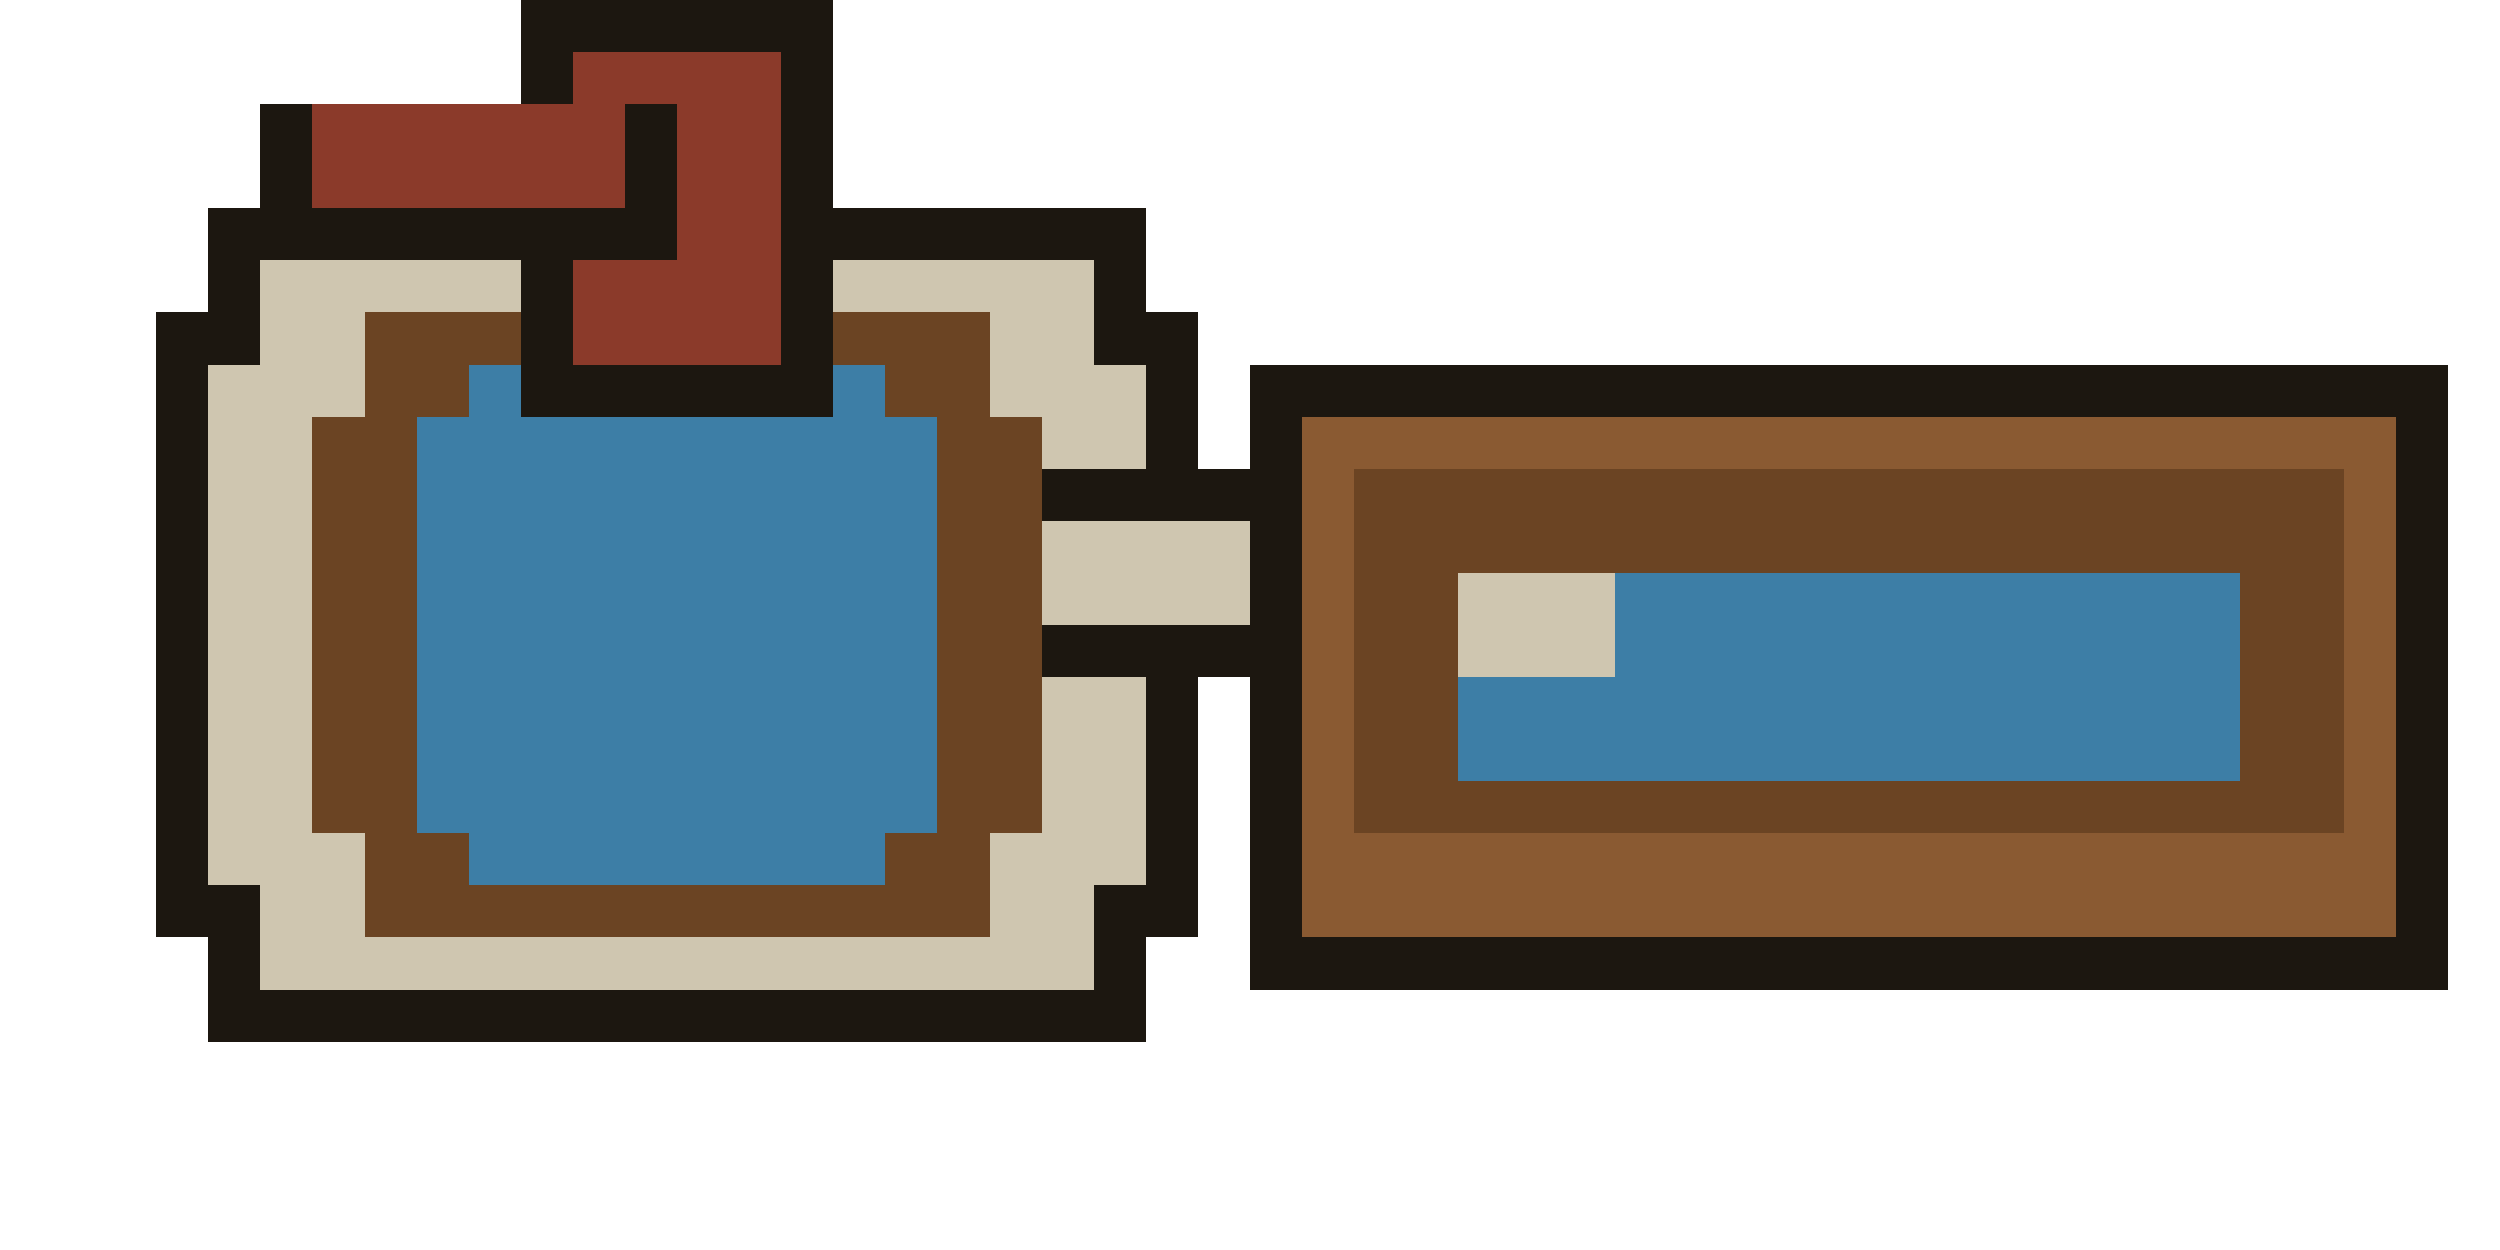
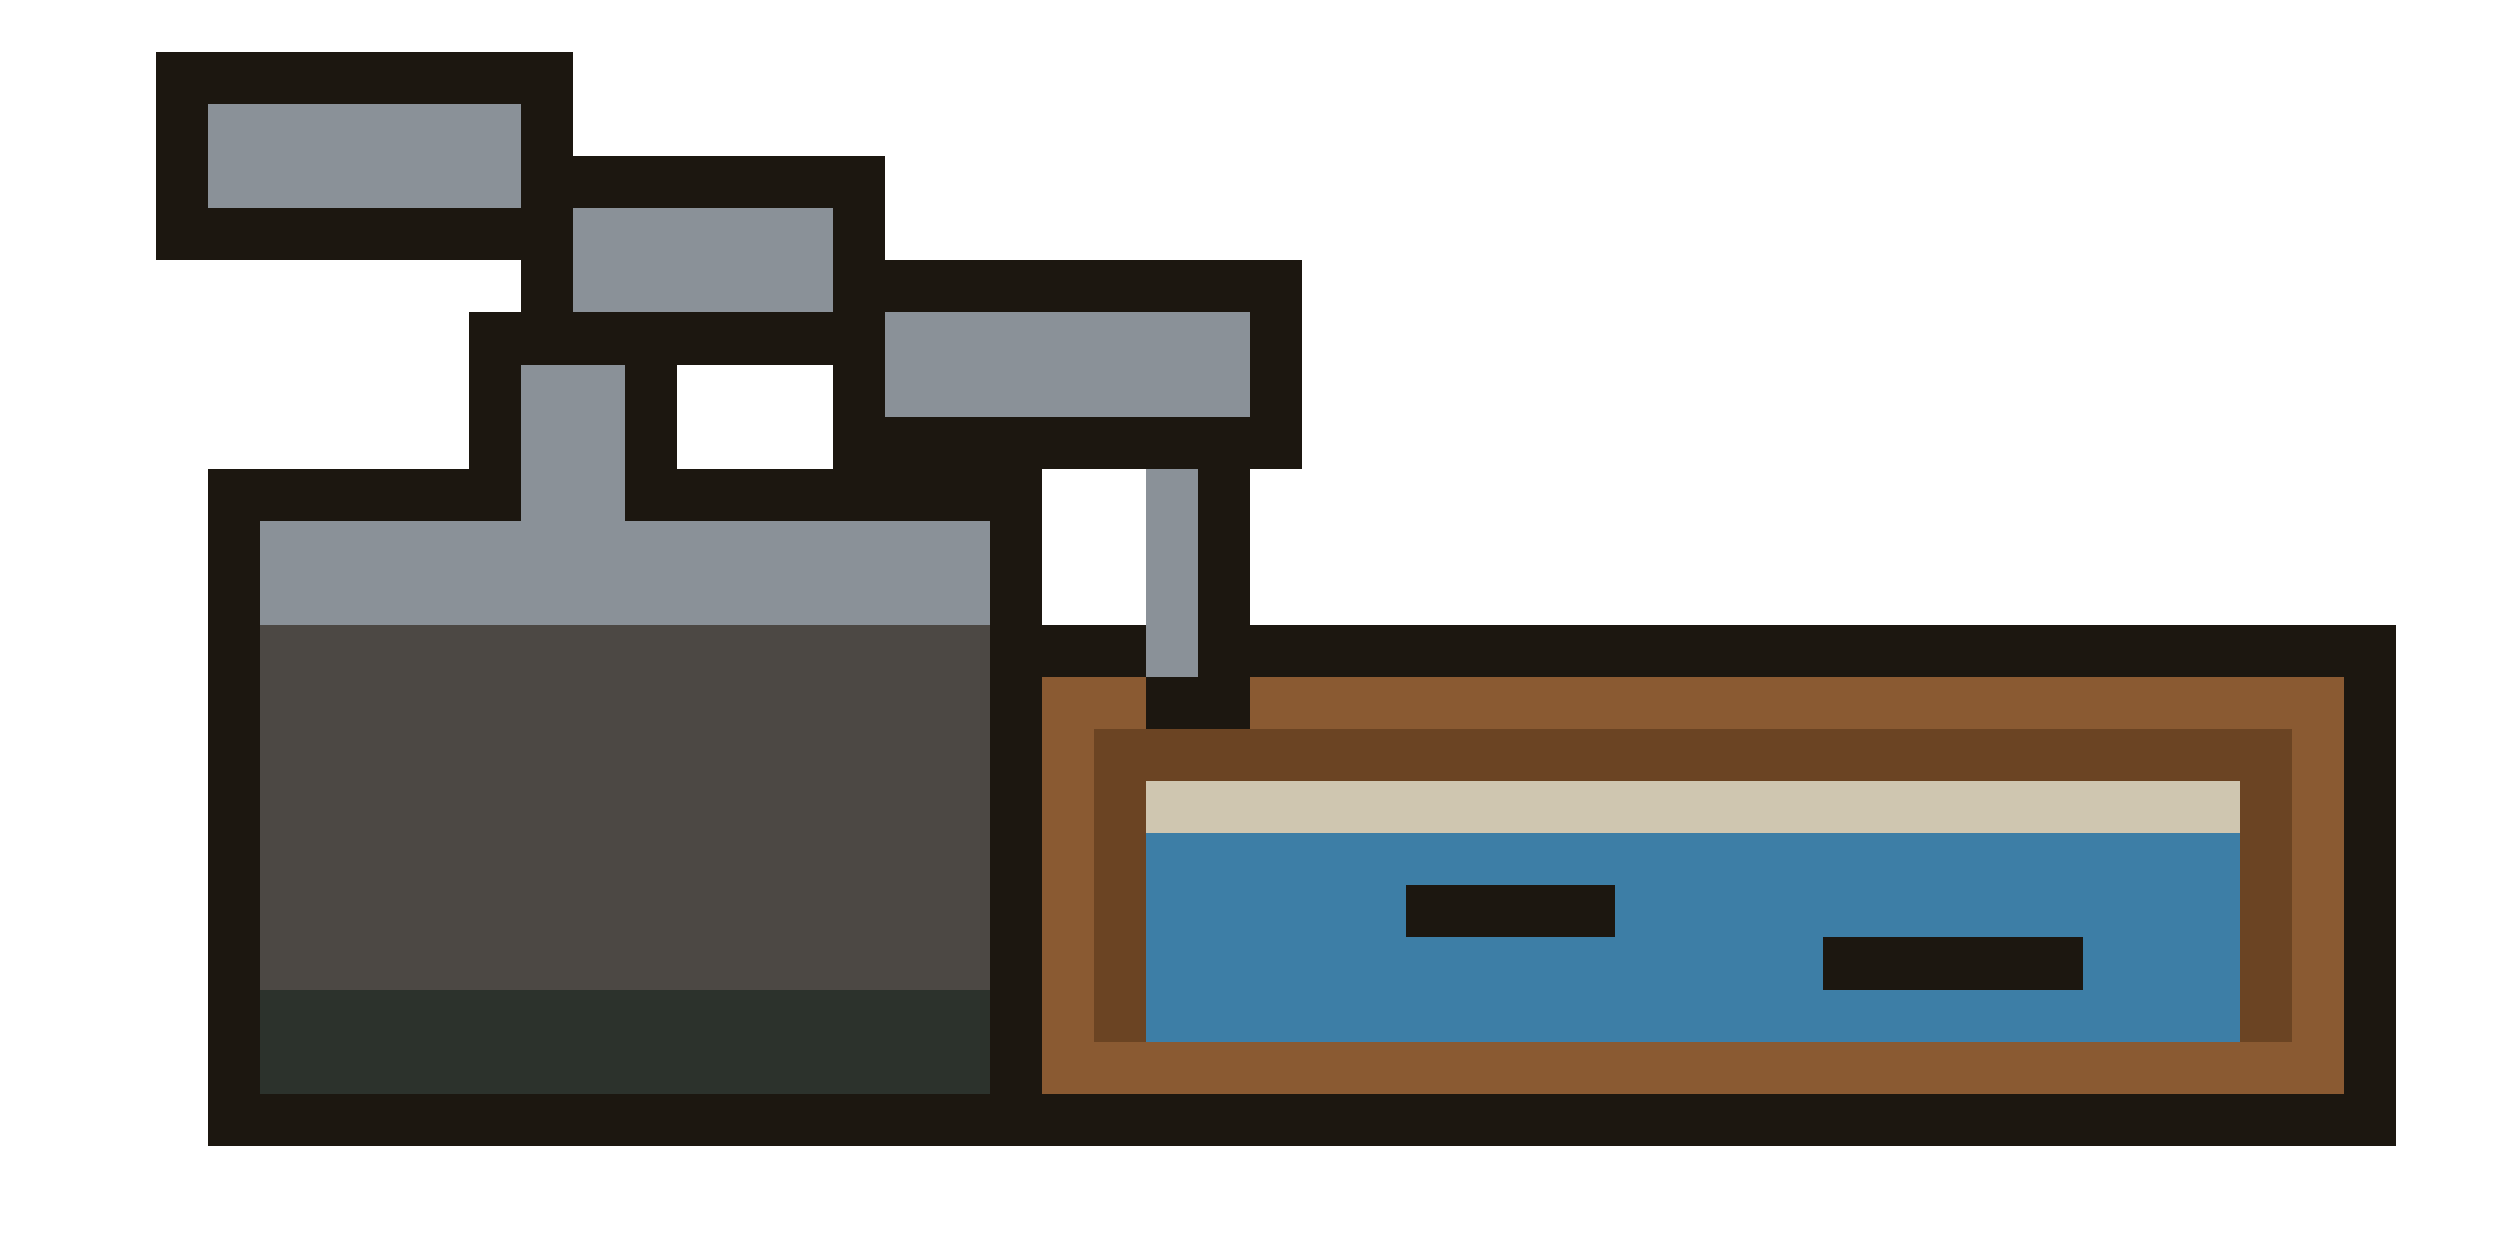
<svg xmlns="http://www.w3.org/2000/svg" viewBox="0 0 48 24" fill="none" shape-rendering="crispEdges">
-   <rect fill="#1c1710" x="4" y="4" width="18" height="16" />
-   <rect fill="#1c1710" x="3" y="6" width="20" height="12" />
-   <rect fill="#cfc6b0" x="5" y="5" width="16" height="14" />
-   <rect fill="#cfc6b0" x="4" y="7" width="18" height="10" />
-   <rect fill="#6b4423" x="7" y="6" width="12" height="12" />
-   <rect fill="#6b4423" x="6" y="8" width="14" height="8" />
-   <rect fill="#3d7ea6" x="8" y="8" width="10" height="8" />
-   <rect fill="#3d7ea6" x="9" y="7" width="8" height="10" />
-   <rect fill="#1c1710" x="10" y="0" width="6" height="8" />
-   <rect fill="#8b3a2a" x="11" y="1" width="4" height="6" />
-   <rect fill="#1c1710" x="5" y="2" width="8" height="3" />
-   <rect fill="#8b3a2a" x="6" y="2" width="6" height="2" />
-   <rect fill="#1c1710" x="20" y="9" width="8" height="4" />
-   <rect fill="#cfc6b0" x="20" y="10" width="7" height="2" />
-   <rect fill="#1c1710" x="24" y="7" width="23" height="12" />
-   <rect fill="#8a5a32" x="25" y="8" width="21" height="10" />
-   <rect fill="#6b4423" x="26" y="9" width="19" height="7" />
-   <rect fill="#3d7ea6" x="28" y="11" width="15" height="4" />
-   <rect fill="#cfc6b0" x="28" y="11" width="3" height="2" />
+   <rect fill="#1c1710" x="19" y="12" width="27" height="10" />
+   <rect fill="#8a5a32" x="20" y="13" width="25" height="8" />
+   <rect fill="#6b4423" x="21" y="14" width="23" height="6" />
+   <rect fill="#3d7ea6" x="22" y="15" width="21" height="5" />
+   <rect fill="#cfc6b0" x="22" y="15" width="21" height="1" />
+   <rect fill="#1c1710" x="27" y="17" width="4" height="1" />
+   <rect fill="#1c1710" x="35" y="18" width="5" height="1" />
+   <rect fill="#1c1710" x="4" y="9" width="16" height="13" />
+   <rect fill="#4c4844" x="5" y="10" width="14" height="11" />
+   <rect fill="#8a9198" x="5" y="10" width="14" height="2" />
+   <rect fill="#2c322c" x="5" y="19" width="14" height="2" />
+   <rect fill="#1c1710" x="9" y="6" width="4" height="4" />
+   <rect fill="#8a9198" x="10" y="7" width="2" height="3" />
+   <rect fill="#1c1710" x="3" y="1" width="8" height="4" />
+   <rect fill="#1c1710" x="10" y="3" width="7" height="4" />
+   <rect fill="#1c1710" x="16" y="5" width="9" height="4" />
+   <rect fill="#8a9198" x="4" y="2" width="6" height="2" />
+   <rect fill="#8a9198" x="11" y="4" width="5" height="2" />
+   <rect fill="#8a9198" x="17" y="6" width="7" height="2" />
+   <rect fill="#1c1710" x="22" y="8" width="2" height="6" />
+   <rect fill="#8a9198" x="22" y="9" width="1" height="4" />
</svg>
